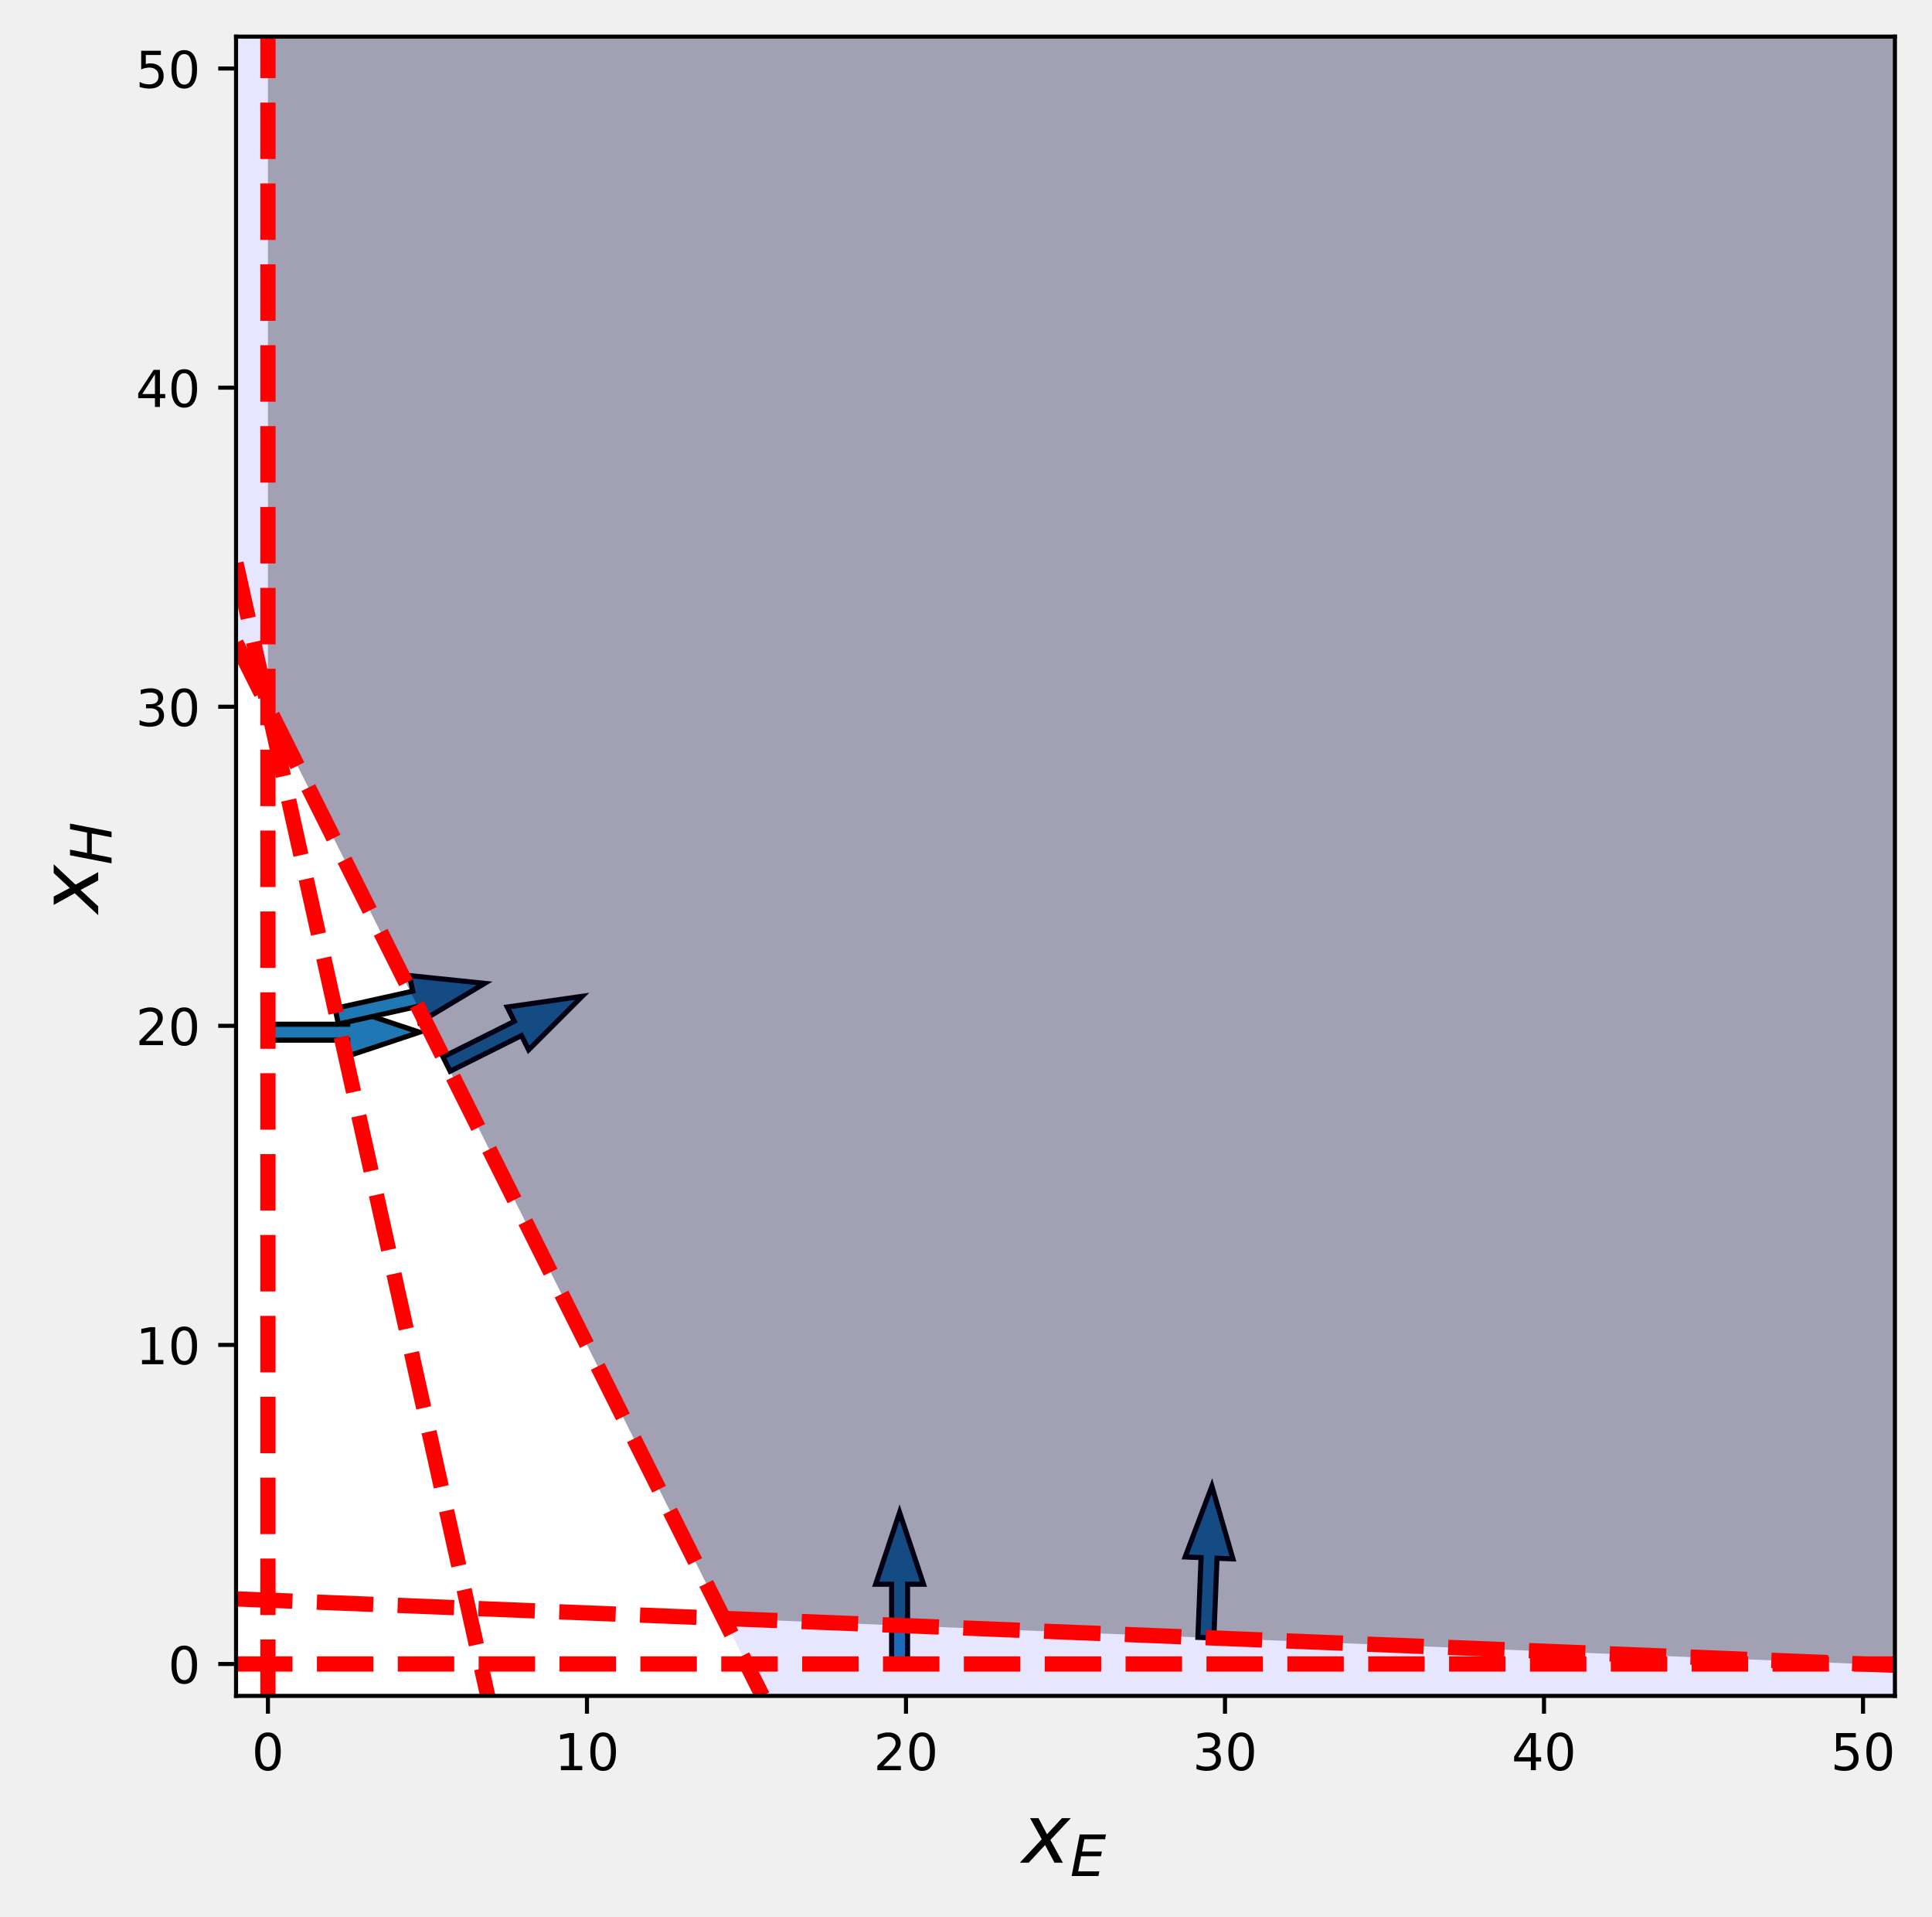
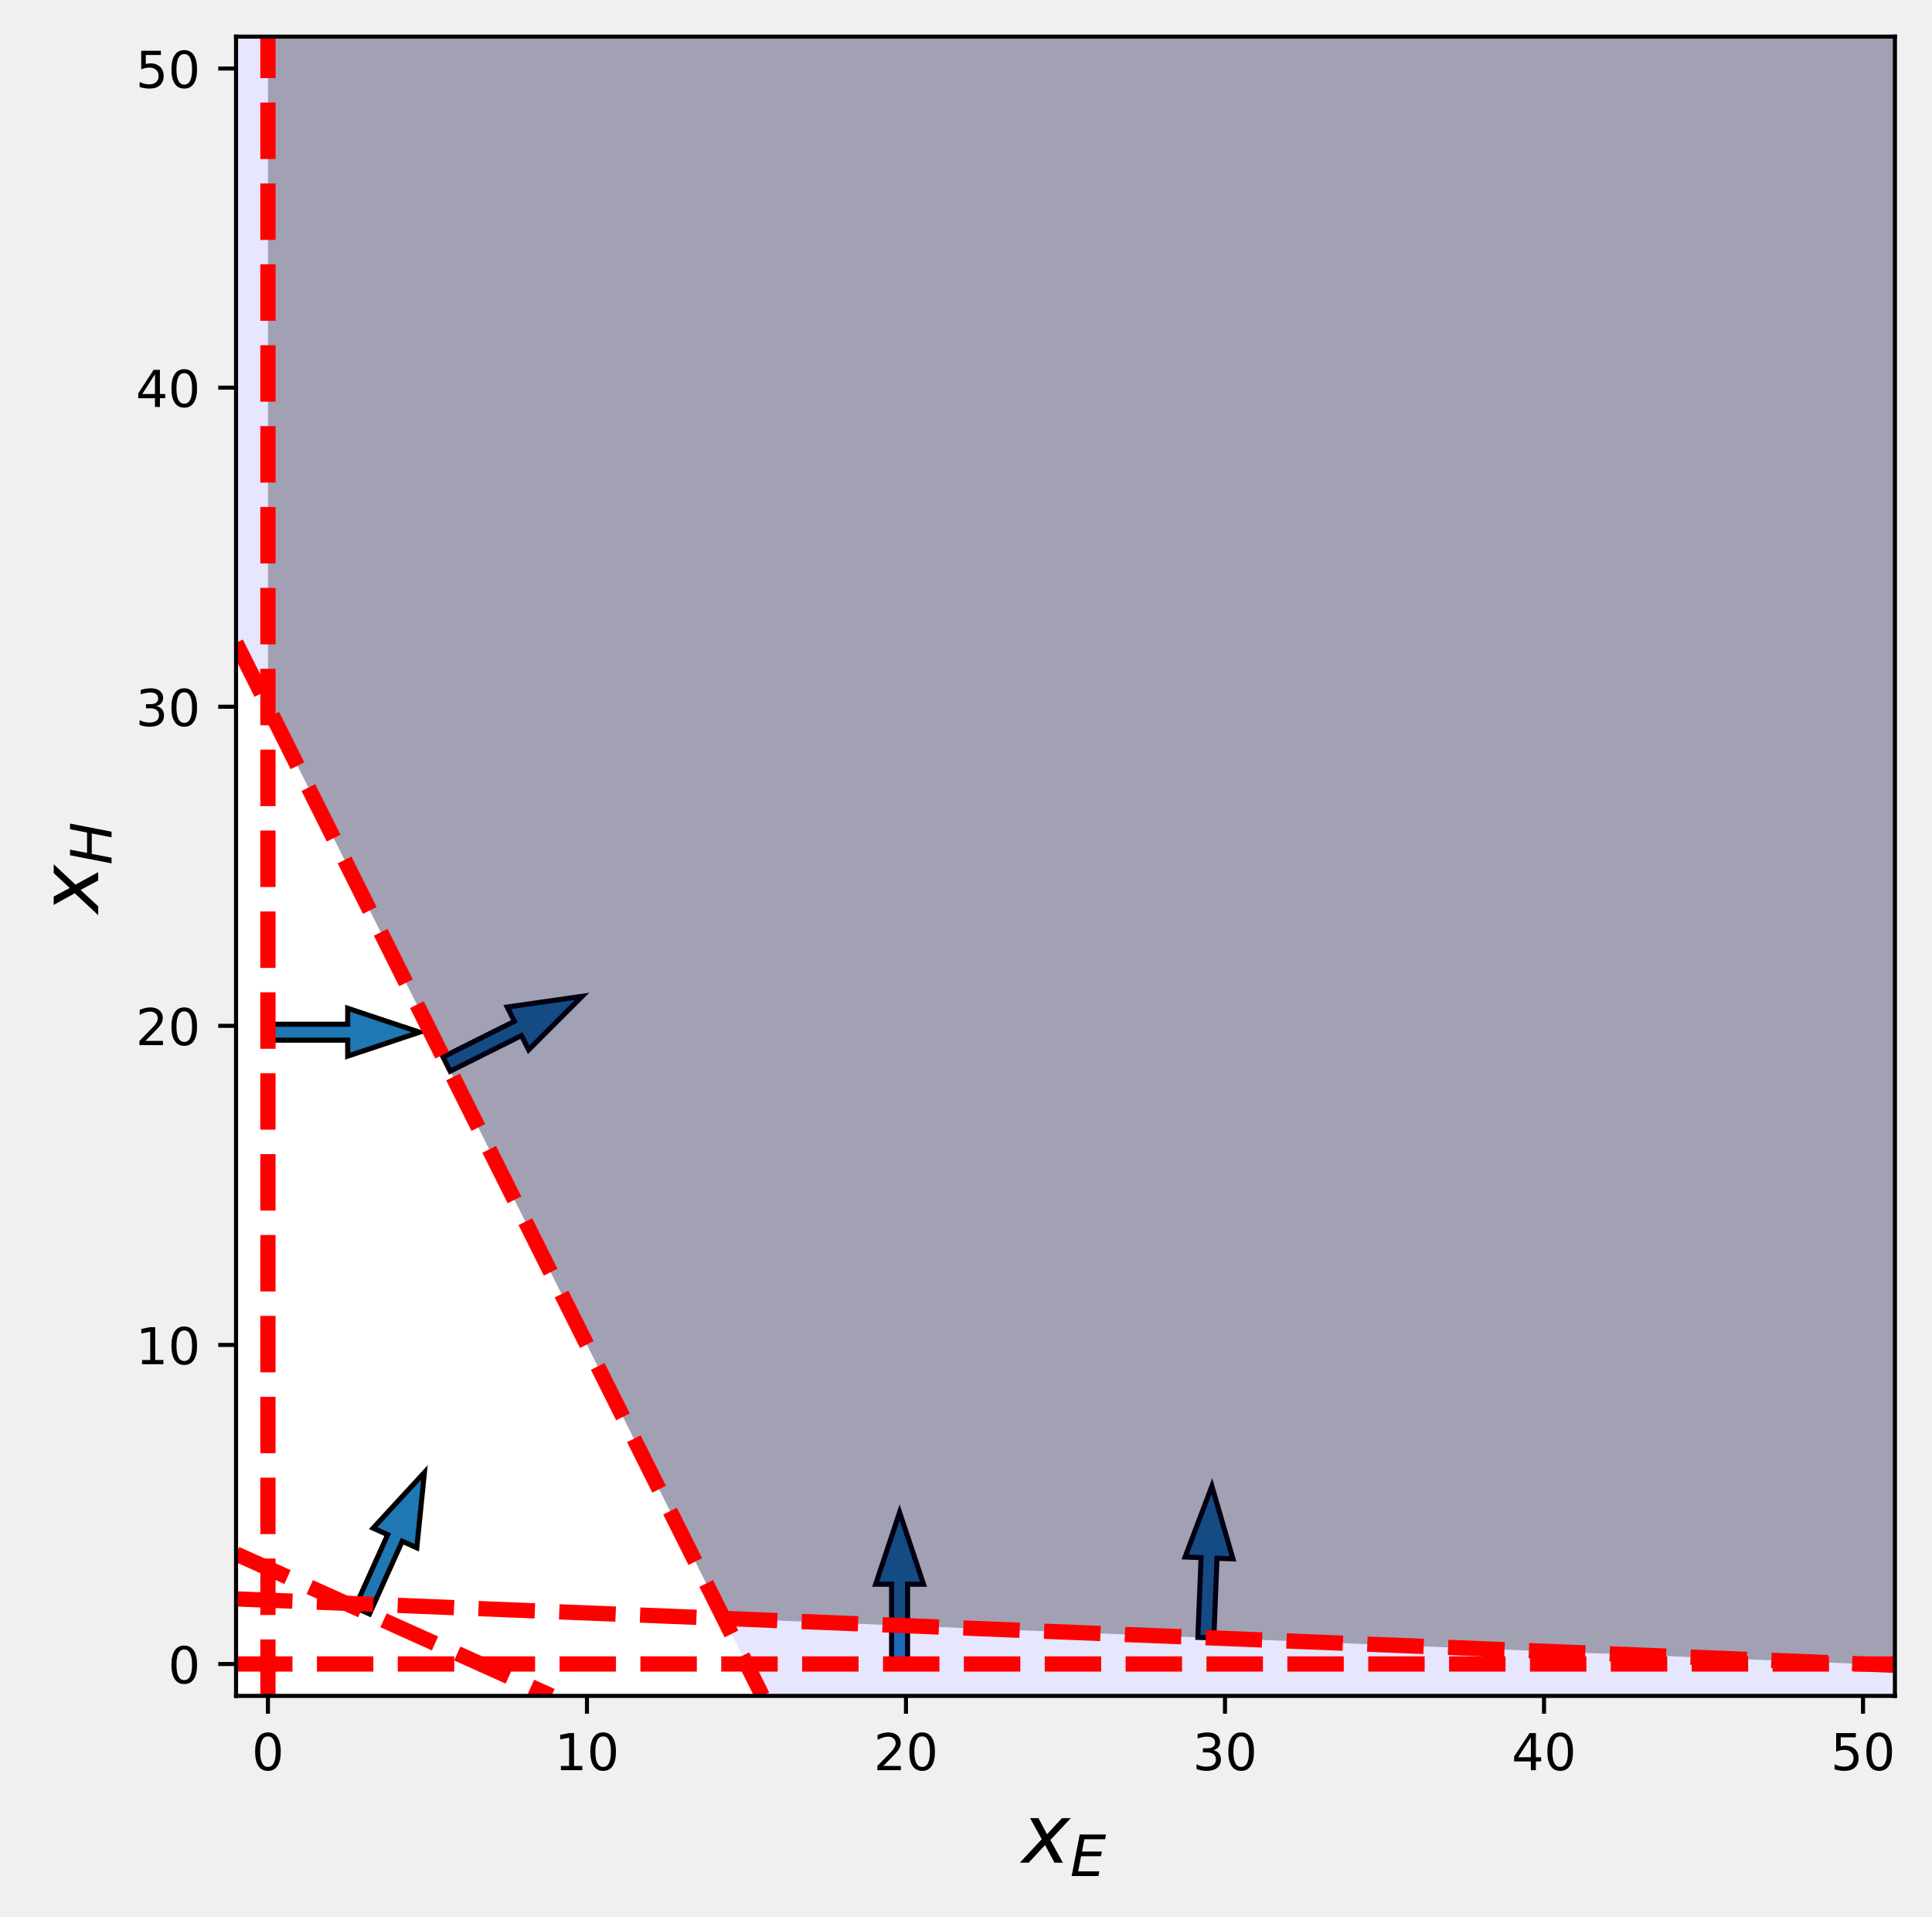
<svg xmlns="http://www.w3.org/2000/svg" xmlns:xlink="http://www.w3.org/1999/xlink" width="379.86pt" height="376.723pt" viewBox="0 0 379.86 376.723" version="1.1">
  <defs>
    <style type="text/css">*{stroke-linejoin: round; stroke-linecap: butt}</style>
  </defs>
  <g id="figure_1">
    <g id="patch_1">
      <path d="M 0 376.723  L 379.86 376.723  L 379.86 0  L 0 0  L 0 376.723  z " style="fill: none" />
    </g>
    <g id="axes_1">
      <g id="patch_2">
        <path d="M 46.41 333.36  L 372.57 333.36  L 372.57 7.2  L 46.41 7.2  z " style="fill: #ffffff" />
      </g>
      <g id="patch_3">
-         <path d="M 176.874 297.294  L 181.578 311.407  L 178.442 311.407  L 178.442 327.088  L 175.306 327.088  L 175.306 311.407  L 172.17 311.407  z " clip-path="url(#pfe0aed7de0)" style="fill: #1f77b4; stroke: #000000; stroke-linejoin: miter" />
+         <path d="M 176.874 297.294  L 181.578 311.407  L 178.442 311.407  L 178.442 327.088  L 175.306 327.088  L 175.306 311.407  L 172.17 311.407  z " clip-path="url(#p64d36237fa)" style="fill: #1f77b4; stroke: #000000; stroke-linejoin: miter" />
      </g>
      <g id="patch_4">
-         <path d="M 82.476 202.896  L 68.363 207.6  L 68.363 204.464  L 52.682 204.464  L 52.682 201.328  L 68.363 201.328  L 68.363 198.192  z " clip-path="url(#pfe0aed7de0)" style="fill: #1f77b4; stroke: #000000; stroke-linejoin: miter" />
+         <path d="M 82.476 202.896  L 68.363 207.6  L 68.363 204.464  L 52.682 204.464  L 52.682 201.328  L 68.363 201.328  L 68.363 198.192  z " clip-path="url(#p64d36237fa)" style="fill: #1f77b4; stroke: #000000; stroke-linejoin: miter" />
      </g>
      <g id="patch_5">
-         <path d="M 95.287 193.297  L 82.53 200.95  L 81.85 197.889  L 66.543 201.291  L 65.862 198.229  L 81.17 194.827  L 80.489 191.766  z " clip-path="url(#pfe0aed7de0)" style="fill: #1f77b4; stroke: #000000; stroke-linejoin: miter" />
+         <path d="M 83.447 289.444  L 81.945 304.244  L 79.085 302.957  L 72.65 317.256  L 69.79 315.969  L 76.225 301.67  L 73.365 300.383  z " clip-path="url(#p64d36237fa)" style="fill: #1f77b4; stroke: #000000; stroke-linejoin: miter" />
      </g>
      <g id="patch_6">
-         <path d="M 238.279 292.137  L 242.416 306.427  L 239.282 306.301  L 238.655 321.982  L 235.521 321.857  L 236.149 306.176  L 233.015 306.051  z " clip-path="url(#pfe0aed7de0)" style="fill: #1f77b4; stroke: #000000; stroke-linejoin: miter" />
+         <path d="M 238.279 292.137  L 242.416 306.427  L 239.282 306.301  L 238.655 321.982  L 235.521 321.857  L 236.149 306.176  L 233.015 306.051  z " clip-path="url(#p64d36237fa)" style="fill: #1f77b4; stroke: #000000; stroke-linejoin: miter" />
      </g>
      <g id="patch_7">
-         <path d="M 114.455 195.844  L 103.936 206.363  L 102.534 203.558  L 88.508 210.571  L 87.106 207.766  L 101.131 200.753  L 99.729 197.948  z " clip-path="url(#pfe0aed7de0)" style="fill: #1f77b4; stroke: #000000; stroke-linejoin: miter" />
+         <path d="M 114.455 195.844  L 103.936 206.363  L 102.534 203.558  L 88.508 210.571  L 87.106 207.766  L 101.131 200.753  L 99.729 197.948  z " clip-path="url(#p64d36237fa)" style="fill: #1f77b4; stroke: #000000; stroke-linejoin: miter" />
      </g>
      <g id="patch_8">
-         <path d="M 46.41 126.374  L 46.41 7.2  L 372.57 7.2  L 372.57 333.36  L 149.903 333.36  z " clip-path="url(#pfe0aed7de0)" style="fill: #0000ff; opacity: 0.1" />
+         <path d="M 46.41 126.374  L 46.41 7.2  L 372.57 7.2  L 372.57 333.36  L 149.903 333.36  z " clip-path="url(#p64d36237fa)" style="fill: #0000ff; opacity: 0.1" />
      </g>
      <g id="patch_9">
-         <path d="M 52.682 7.2  L 52.682 138.918  L 142.287 318.127  L 366.298 327.088  L 372.57 327.088  L 372.57 7.2  z " clip-path="url(#pfe0aed7de0)" style="opacity: 0.3" />
+         <path d="M 52.682 7.2  L 52.682 138.918  L 142.287 318.127  L 366.298 327.088  L 372.57 327.088  L 372.57 7.2  z " clip-path="url(#p64d36237fa)" style="opacity: 0.3" />
      </g>
      <g id="matplotlib.axis_1">
        <g id="xtick_1">
          <g id="line2d_1">
            <defs>
-               <path id="mf7c31fe080" d="M 0 0  L 0 3.5  " style="stroke: #000000; stroke-width: 0.8" />
-             </defs>
-             <g>
-               <use xlink:href="#mf7c31fe080" x="52.682" y="333.36" style="stroke: #000000; stroke-width: 0.8" />
+               <path id="me3d4851e82" d="M 0 0  L 0 3.5  " style="stroke: #000000; stroke-width: 0.8" />
+             </defs>
+             <g>
+               <use xlink:href="#me3d4851e82" x="52.682" y="333.36" style="stroke: #000000; stroke-width: 0.8" />
            </g>
          </g>
          <g id="text_1">
            <g transform="translate(49.50106 347.9584)scale(0.1 -0.1)">
              <defs>
                <path id="DejaVuSans-30" d="M 2034 4250  Q 1547 4250 1301 3770  Q 1056 3291 1056 2328  Q 1056 1369 1301 889  Q 1547 409 2034 409  Q 2525 409 2770 889  Q 3016 1369 3016 2328  Q 3016 3291 2770 3770  Q 2525 4250 2034 4250  z M 2034 4750  Q 2819 4750 3233 4129  Q 3647 3509 3647 2328  Q 3647 1150 3233 529  Q 2819 -91 2034 -91  Q 1250 -91 836 529  Q 422 1150 422 2328  Q 422 3509 836 4129  Q 1250 4750 2034 4750  z " transform="scale(0.015625)" />
              </defs>
              <use xlink:href="#DejaVuSans-30" />
            </g>
          </g>
        </g>
        <g id="xtick_2">
          <g id="line2d_2">
            <g>
-               <use xlink:href="#mf7c31fe080" x="115.405" y="333.36" style="stroke: #000000; stroke-width: 0.8" />
+               <use xlink:href="#me3d4851e82" x="115.405" y="333.36" style="stroke: #000000; stroke-width: 0.8" />
            </g>
          </g>
          <g id="text_2">
            <g transform="translate(109.0429 347.9584)scale(0.1 -0.1)">
              <defs>
                <path id="DejaVuSans-31" d="M 794 531  L 1825 531  L 1825 4091  L 703 3866  L 703 4441  L 1819 4666  L 2450 4666  L 2450 531  L 3481 531  L 3481 0  L 794 0  L 794 531  z " transform="scale(0.015625)" />
              </defs>
              <use xlink:href="#DejaVuSans-31" />
              <use xlink:href="#DejaVuSans-30" x="63.623" />
            </g>
          </g>
        </g>
        <g id="xtick_3">
          <g id="line2d_3">
            <g>
-               <use xlink:href="#mf7c31fe080" x="178.128" y="333.36" style="stroke: #000000; stroke-width: 0.8" />
+               <use xlink:href="#me3d4851e82" x="178.128" y="333.36" style="stroke: #000000; stroke-width: 0.8" />
            </g>
          </g>
          <g id="text_3">
            <g transform="translate(171.766 347.9584)scale(0.1 -0.1)">
              <defs>
                <path id="DejaVuSans-32" d="M 1228 531  L 3431 531  L 3431 0  L 469 0  L 469 531  Q 828 903 1448 1529  Q 2069 2156 2228 2338  Q 2531 2678 2651 2914  Q 2772 3150 2772 3378  Q 2772 3750 2511 3984  Q 2250 4219 1831 4219  Q 1534 4219 1204 4116  Q 875 4013 500 3803  L 500 4441  Q 881 4594 1212 4672  Q 1544 4750 1819 4750  Q 2544 4750 2975 4387  Q 3406 4025 3406 3419  Q 3406 3131 3298 2873  Q 3191 2616 2906 2266  Q 2828 2175 2409 1742  Q 1991 1309 1228 531  z " transform="scale(0.015625)" />
              </defs>
              <use xlink:href="#DejaVuSans-32" />
              <use xlink:href="#DejaVuSans-30" x="63.623" />
            </g>
          </g>
        </g>
        <g id="xtick_4">
          <g id="line2d_4">
            <g>
-               <use xlink:href="#mf7c31fe080" x="240.852" y="333.36" style="stroke: #000000; stroke-width: 0.8" />
+               <use xlink:href="#me3d4851e82" x="240.852" y="333.36" style="stroke: #000000; stroke-width: 0.8" />
            </g>
          </g>
          <g id="text_4">
            <g transform="translate(234.489 347.9584)scale(0.1 -0.1)">
              <defs>
                <path id="DejaVuSans-33" d="M 2597 2516  Q 3050 2419 3304 2112  Q 3559 1806 3559 1356  Q 3559 666 3084 287  Q 2609 -91 1734 -91  Q 1441 -91 1130 -33  Q 819 25 488 141  L 488 750  Q 750 597 1062 519  Q 1375 441 1716 441  Q 2309 441 2620 675  Q 2931 909 2931 1356  Q 2931 1769 2642 2001  Q 2353 2234 1838 2234  L 1294 2234  L 1294 2753  L 1863 2753  Q 2328 2753 2575 2939  Q 2822 3125 2822 3475  Q 2822 3834 2567 4026  Q 2313 4219 1838 4219  Q 1578 4219 1281 4162  Q 984 4106 628 3988  L 628 4550  Q 988 4650 1302 4700  Q 1616 4750 1894 4750  Q 2613 4750 3031 4423  Q 3450 4097 3450 3541  Q 3450 3153 3228 2886  Q 3006 2619 2597 2516  z " transform="scale(0.015625)" />
              </defs>
              <use xlink:href="#DejaVuSans-33" />
              <use xlink:href="#DejaVuSans-30" x="63.623" />
            </g>
          </g>
        </g>
        <g id="xtick_5">
          <g id="line2d_5">
            <g>
-               <use xlink:href="#mf7c31fe080" x="303.575" y="333.36" style="stroke: #000000; stroke-width: 0.8" />
+               <use xlink:href="#me3d4851e82" x="303.575" y="333.36" style="stroke: #000000; stroke-width: 0.8" />
            </g>
          </g>
          <g id="text_5">
            <g transform="translate(297.2121 347.9584)scale(0.1 -0.1)">
              <defs>
                <path id="DejaVuSans-34" d="M 2419 4116  L 825 1625  L 2419 1625  L 2419 4116  z M 2253 4666  L 3047 4666  L 3047 1625  L 3713 1625  L 3713 1100  L 3047 1100  L 3047 0  L 2419 0  L 2419 1100  L 313 1100  L 313 1709  L 2253 4666  z " transform="scale(0.015625)" />
              </defs>
              <use xlink:href="#DejaVuSans-34" />
              <use xlink:href="#DejaVuSans-30" x="63.623" />
            </g>
          </g>
        </g>
        <g id="xtick_6">
          <g id="line2d_6">
            <g>
-               <use xlink:href="#mf7c31fe080" x="366.298" y="333.36" style="stroke: #000000; stroke-width: 0.8" />
+               <use xlink:href="#me3d4851e82" x="366.298" y="333.36" style="stroke: #000000; stroke-width: 0.8" />
            </g>
          </g>
          <g id="text_6">
            <g transform="translate(359.9352 347.9584)scale(0.1 -0.1)">
              <defs>
                <path id="DejaVuSans-35" d="M 691 4666  L 3169 4666  L 3169 4134  L 1269 4134  L 1269 2991  Q 1406 3038 1543 3061  Q 1681 3084 1819 3084  Q 2600 3084 3056 2656  Q 3513 2228 3513 1497  Q 3513 744 3044 326  Q 2575 -91 1722 -91  Q 1428 -91 1123 -41  Q 819 9 494 109  L 494 744  Q 775 591 1075 516  Q 1375 441 1709 441  Q 2250 441 2565 725  Q 2881 1009 2881 1497  Q 2881 1984 2565 2268  Q 2250 2553 1709 2553  Q 1456 2553 1204 2497  Q 953 2441 691 2322  L 691 4666  z " transform="scale(0.015625)" />
              </defs>
              <use xlink:href="#DejaVuSans-35" />
              <use xlink:href="#DejaVuSans-30" x="63.623" />
            </g>
          </g>
        </g>
        <g id="text_7">
          <g transform="translate(200.93 366.1956)scale(0.16 -0.16)">
            <defs>
              <path id="DejaVuSans-Oblique-78" d="M 3841 3500  L 2234 1784  L 3219 0  L 2559 0  L 1819 1388  L 531 0  L -166 0  L 1556 1844  L 641 3500  L 1300 3500  L 1972 2234  L 3144 3500  L 3841 3500  z " transform="scale(0.015625)" />
              <path id="DejaVuSans-Oblique-45" d="M 1081 4666  L 4031 4666  L 3928 4134  L 1606 4134  L 1338 2753  L 3566 2753  L 3463 2222  L 1234 2222  L 909 531  L 3284 531  L 3181 0  L 172 0  L 1081 4666  z " transform="scale(0.015625)" />
            </defs>
            <use xlink:href="#DejaVuSans-Oblique-78" transform="translate(0 0.3125)" />
            <use xlink:href="#DejaVuSans-Oblique-45" transform="translate(59.17969 -16.09375)scale(0.7)" />
          </g>
        </g>
      </g>
      <g id="matplotlib.axis_2">
        <g id="ytick_1">
          <g id="line2d_7">
            <defs>
-               <path id="m6d14fc2fa5" d="M 0 0  L -3.5 0  " style="stroke: #000000; stroke-width: 0.8" />
-             </defs>
-             <g>
-               <use xlink:href="#m6d14fc2fa5" x="46.41" y="327.088" style="stroke: #000000; stroke-width: 0.8" />
+               <path id="mb8c68b0831" d="M 0 0  L -3.5 0  " style="stroke: #000000; stroke-width: 0.8" />
+             </defs>
+             <g>
+               <use xlink:href="#mb8c68b0831" x="46.41" y="327.088" style="stroke: #000000; stroke-width: 0.8" />
            </g>
          </g>
          <g id="text_8">
            <g transform="translate(33.0475 330.8869)scale(0.1 -0.1)">
              <use xlink:href="#DejaVuSans-30" />
            </g>
          </g>
        </g>
        <g id="ytick_2">
          <g id="line2d_8">
            <g>
-               <use xlink:href="#m6d14fc2fa5" x="46.41" y="264.365" style="stroke: #000000; stroke-width: 0.8" />
+               <use xlink:href="#mb8c68b0831" x="46.41" y="264.365" style="stroke: #000000; stroke-width: 0.8" />
            </g>
          </g>
          <g id="text_9">
            <g transform="translate(26.685 268.1638)scale(0.1 -0.1)">
              <use xlink:href="#DejaVuSans-31" />
              <use xlink:href="#DejaVuSans-30" x="63.623" />
            </g>
          </g>
        </g>
        <g id="ytick_3">
          <g id="line2d_9">
            <g>
-               <use xlink:href="#m6d14fc2fa5" x="46.41" y="201.642" style="stroke: #000000; stroke-width: 0.8" />
+               <use xlink:href="#mb8c68b0831" x="46.41" y="201.642" style="stroke: #000000; stroke-width: 0.8" />
            </g>
          </g>
          <g id="text_10">
            <g transform="translate(26.685 205.4408)scale(0.1 -0.1)">
              <use xlink:href="#DejaVuSans-32" />
              <use xlink:href="#DejaVuSans-30" x="63.623" />
            </g>
          </g>
        </g>
        <g id="ytick_4">
          <g id="line2d_10">
            <g>
-               <use xlink:href="#m6d14fc2fa5" x="46.41" y="138.918" style="stroke: #000000; stroke-width: 0.8" />
+               <use xlink:href="#mb8c68b0831" x="46.41" y="138.918" style="stroke: #000000; stroke-width: 0.8" />
            </g>
          </g>
          <g id="text_11">
            <g transform="translate(26.685 142.7177)scale(0.1 -0.1)">
              <use xlink:href="#DejaVuSans-33" />
              <use xlink:href="#DejaVuSans-30" x="63.623" />
            </g>
          </g>
        </g>
        <g id="ytick_5">
          <g id="line2d_11">
            <g>
-               <use xlink:href="#m6d14fc2fa5" x="46.41" y="76.195" style="stroke: #000000; stroke-width: 0.8" />
+               <use xlink:href="#mb8c68b0831" x="46.41" y="76.195" style="stroke: #000000; stroke-width: 0.8" />
            </g>
          </g>
          <g id="text_12">
            <g transform="translate(26.685 79.9946)scale(0.1 -0.1)">
              <use xlink:href="#DejaVuSans-34" />
              <use xlink:href="#DejaVuSans-30" x="63.623" />
            </g>
          </g>
        </g>
        <g id="ytick_6">
          <g id="line2d_12">
            <g>
-               <use xlink:href="#m6d14fc2fa5" x="46.41" y="13.472" style="stroke: #000000; stroke-width: 0.8" />
+               <use xlink:href="#mb8c68b0831" x="46.41" y="13.472" style="stroke: #000000; stroke-width: 0.8" />
            </g>
          </g>
          <g id="text_13">
            <g transform="translate(26.685 17.27153)scale(0.1 -0.1)">
              <use xlink:href="#DejaVuSans-35" />
              <use xlink:href="#DejaVuSans-30" x="63.623" />
            </g>
          </g>
        </g>
        <g id="text_14">
          <g transform="translate(19.3575 179.48)rotate(-90)scale(0.16 -0.16)">
            <defs>
              <path id="DejaVuSans-Oblique-48" d="M 1081 4666  L 1716 4666  L 1344 2753  L 3634 2753  L 4006 4666  L 4641 4666  L 3731 0  L 3097 0  L 3531 2222  L 1241 2222  L 806 0  L 172 0  L 1081 4666  z " transform="scale(0.015625)" />
            </defs>
            <use xlink:href="#DejaVuSans-Oblique-78" transform="translate(0 0.3125)" />
            <use xlink:href="#DejaVuSans-Oblique-48" transform="translate(59.17969 -16.09375)scale(0.7)" />
          </g>
        </g>
      </g>
      <g id="line2d_13">
-         <path d="M 46.41 327.088  L 372.57 327.088  " clip-path="url(#pfe0aed7de0)" style="fill: none; stroke-dasharray: 11.1,4.8; stroke-dashoffset: 0; stroke: #ff0000; stroke-width: 3" />
+         <path d="M 46.41 327.088  L 372.57 327.088  " clip-path="url(#p64d36237fa)" style="fill: none; stroke-dasharray: 11.1,4.8; stroke-dashoffset: 0; stroke: #ff0000; stroke-width: 3" />
      </g>
      <g id="line2d_14">
-         <path d="M 52.682 333.36  L 52.682 7.2  " clip-path="url(#pfe0aed7de0)" style="fill: none; stroke-dasharray: 11.1,4.8; stroke-dashoffset: 0; stroke: #ff0000; stroke-width: 3" />
+         <path d="M 52.682 333.36  L 52.682 7.2  " clip-path="url(#p64d36237fa)" style="fill: none; stroke-dasharray: 11.1,4.8; stroke-dashoffset: 0; stroke: #ff0000; stroke-width: 3" />
      </g>
      <g id="line2d_15">
-         <path d="M 46.41 110.693  L 95.892 333.36  " clip-path="url(#pfe0aed7de0)" style="fill: none; stroke-dasharray: 11.1,4.8; stroke-dashoffset: 0; stroke: #ff0000; stroke-width: 3" />
+         <path d="M 46.41 305.448  L 108.436 333.36  " clip-path="url(#p64d36237fa)" style="fill: none; stroke-dasharray: 11.1,4.8; stroke-dashoffset: 0; stroke: #ff0000; stroke-width: 3" />
      </g>
      <g id="line2d_16">
-         <path d="M 46.41 314.292  L 380.86 327.67  " clip-path="url(#pfe0aed7de0)" style="fill: none; stroke-dasharray: 11.1,4.8; stroke-dashoffset: 0; stroke: #ff0000; stroke-width: 3" />
+         <path d="M 46.41 314.292  L 380.86 327.67  " clip-path="url(#p64d36237fa)" style="fill: none; stroke-dasharray: 11.1,4.8; stroke-dashoffset: 0; stroke: #ff0000; stroke-width: 3" />
      </g>
      <g id="line2d_17">
-         <path d="M 46.41 126.374  L 149.903 333.36  " clip-path="url(#pfe0aed7de0)" style="fill: none; stroke-dasharray: 11.1,4.8; stroke-dashoffset: 0; stroke: #ff0000; stroke-width: 3" />
+         <path d="M 46.41 126.374  L 149.903 333.36  " clip-path="url(#p64d36237fa)" style="fill: none; stroke-dasharray: 11.1,4.8; stroke-dashoffset: 0; stroke: #ff0000; stroke-width: 3" />
      </g>
      <g id="patch_10">
        <path d="M 46.41 333.36  L 46.41 7.2  " style="fill: none; stroke: #000000; stroke-width: 0.8; stroke-linejoin: miter; stroke-linecap: square" />
      </g>
      <g id="patch_11">
        <path d="M 372.57 333.36  L 372.57 7.2  " style="fill: none; stroke: #000000; stroke-width: 0.8; stroke-linejoin: miter; stroke-linecap: square" />
      </g>
      <g id="patch_12">
        <path d="M 46.41 333.36  L 372.57 333.36  " style="fill: none; stroke: #000000; stroke-width: 0.8; stroke-linejoin: miter; stroke-linecap: square" />
      </g>
      <g id="patch_13">
        <path d="M 46.41 7.2  L 372.57 7.2  " style="fill: none; stroke: #000000; stroke-width: 0.8; stroke-linejoin: miter; stroke-linecap: square" />
      </g>
    </g>
  </g>
  <defs>
-     <clipPath id="pfe0aed7de0">
+     <clipPath id="p64d36237fa">
      <rect x="46.41" y="7.2" width="326.16" height="326.16" />
    </clipPath>
  </defs>
</svg>
